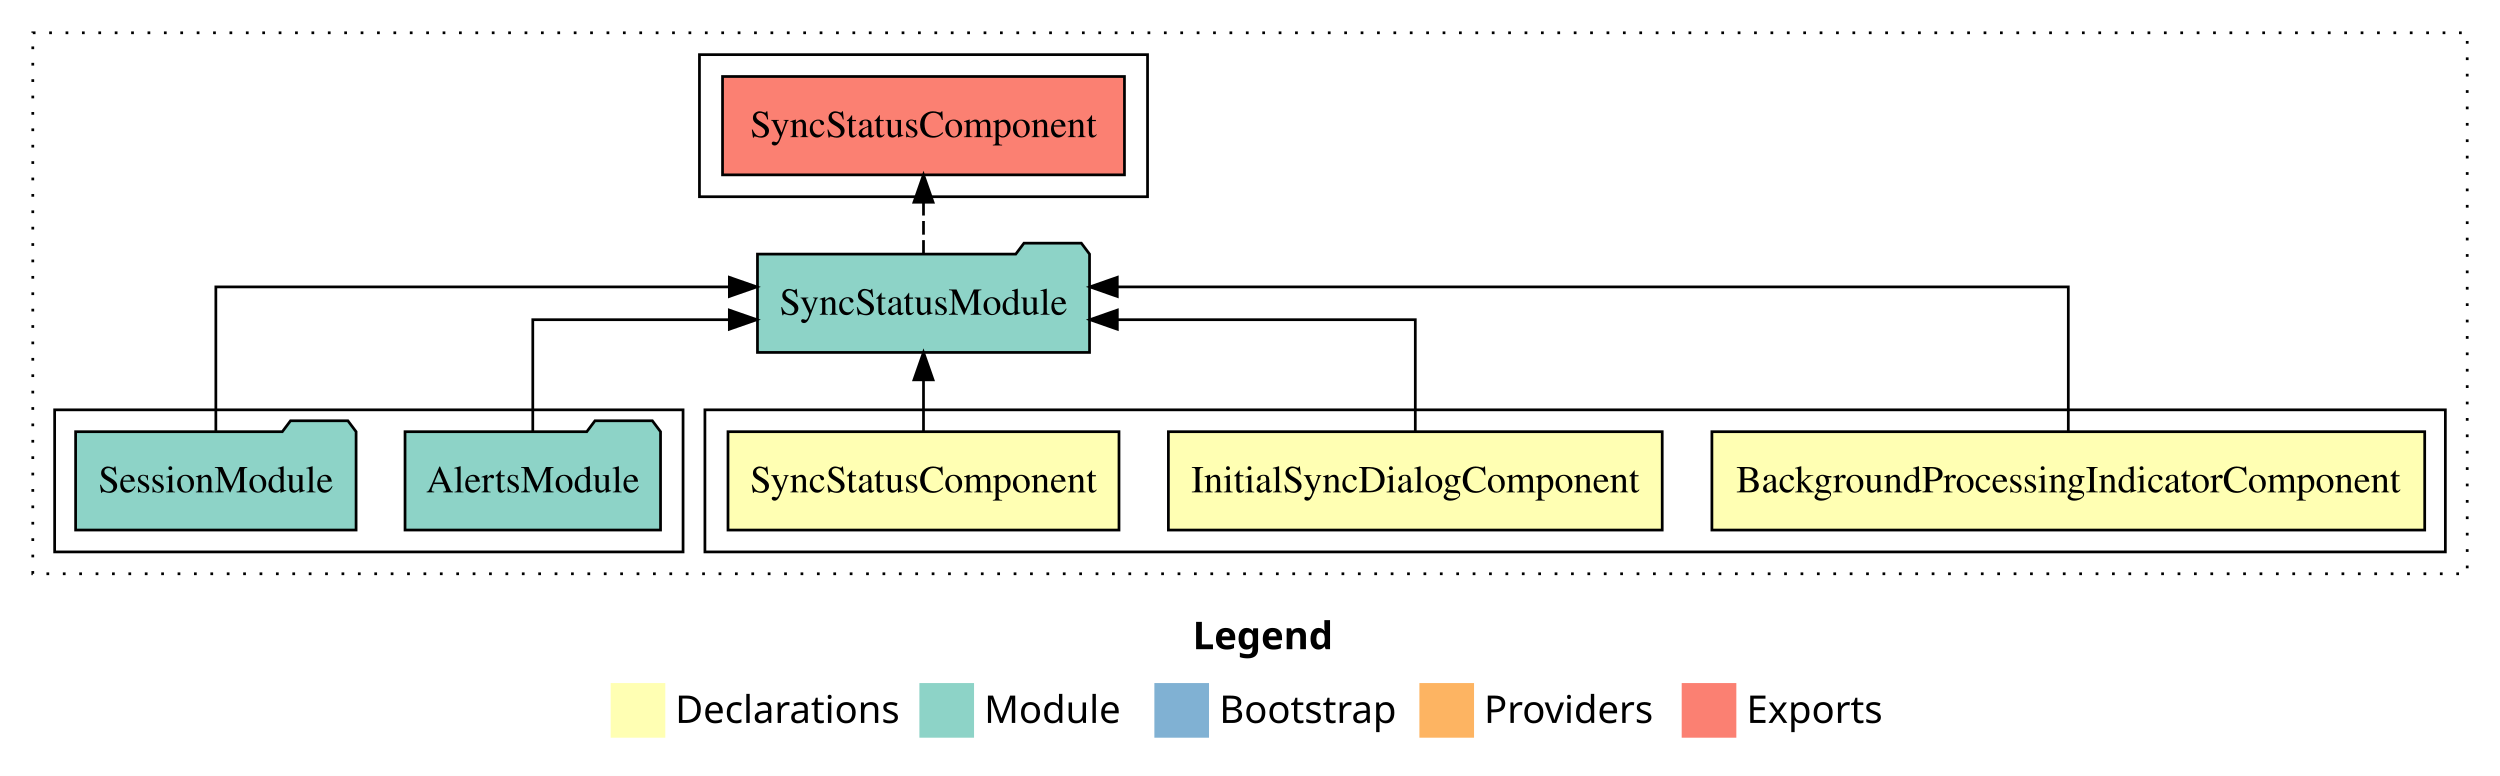
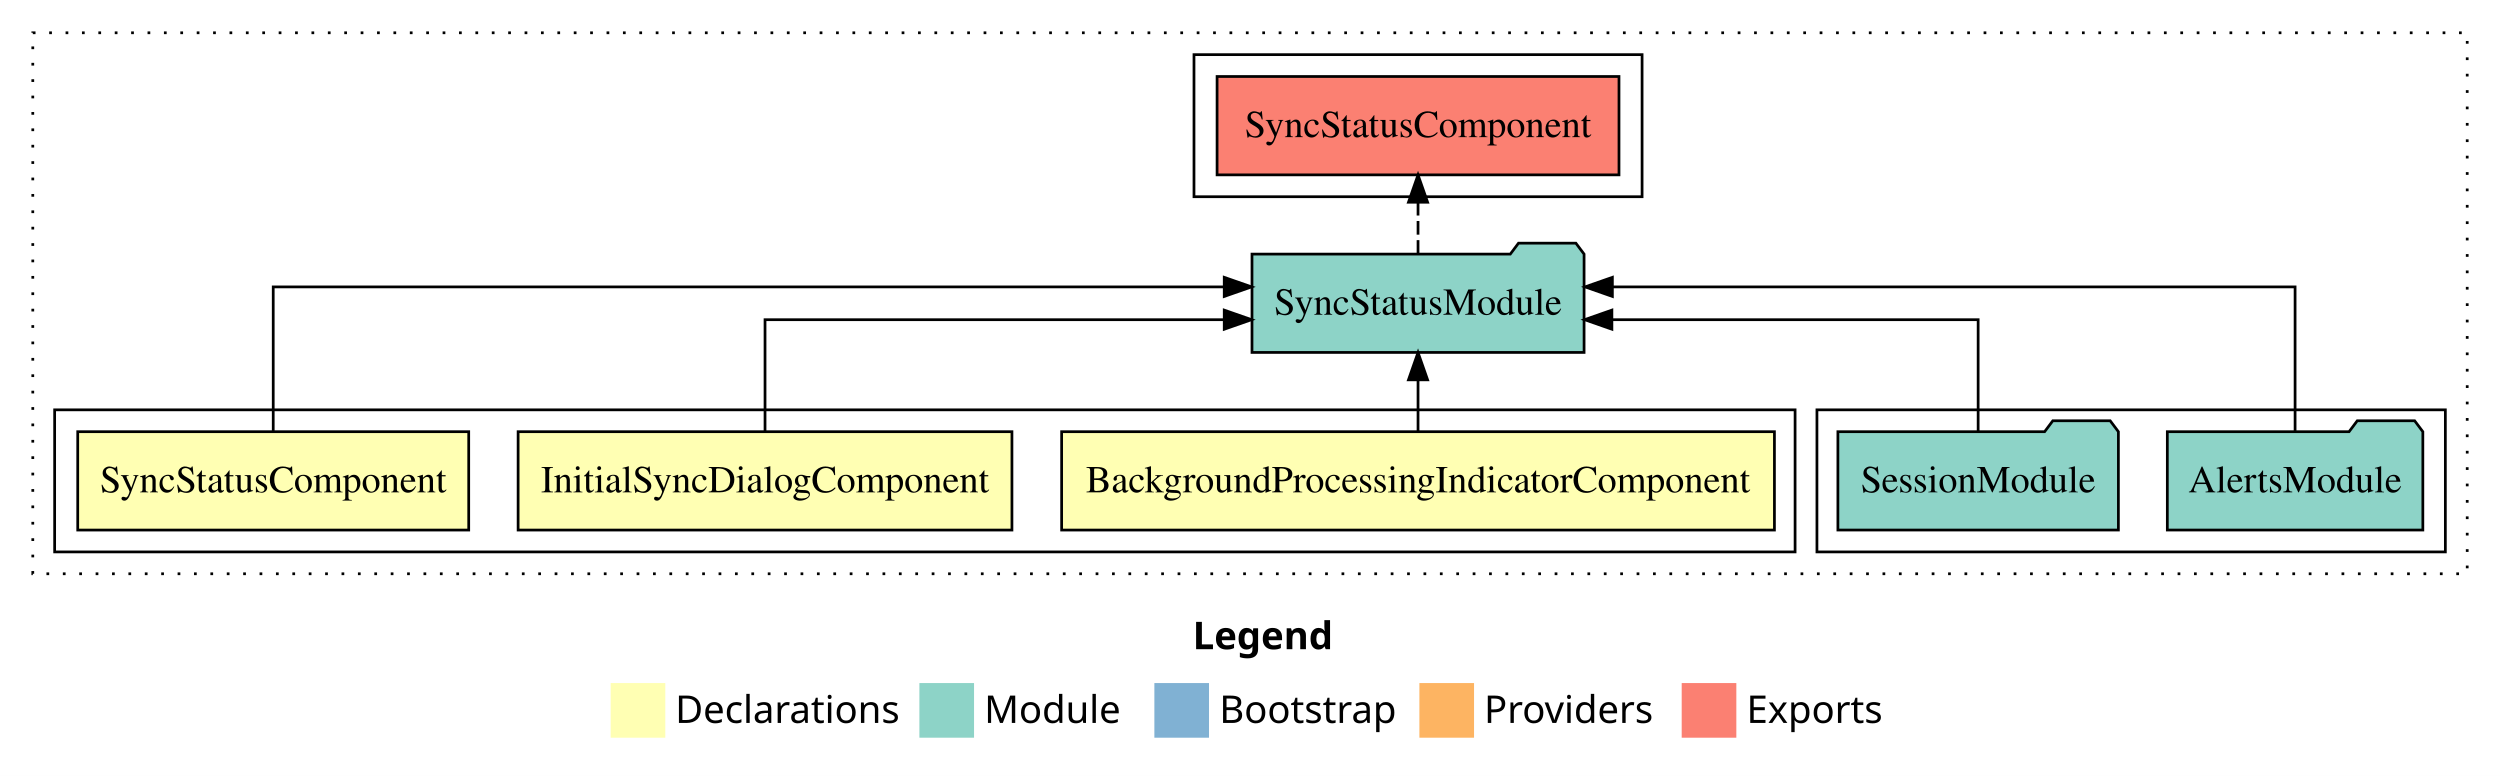
<svg xmlns="http://www.w3.org/2000/svg" width="915pt" height="284pt" viewBox="0.00 0.00 915.00 284.00">
  <g id="graph0" class="graph" transform="scale(1 1) rotate(0) translate(4 280)">
-     <polygon fill="#ffffff" stroke="transparent" points="-4,4 -4,-280 911,-280 911,4 -4,4" />
-     <text text-anchor="start" x="432.509" y="-42.4" font-family="sans-serif" font-weight="bold" font-size="14.00" fill="#000000">Legend</text>
+     <polygon fill="white" stroke="transparent" points="-4,4 -4,-280 911,-280 911,4 -4,4" />
+     <text text-anchor="start" x="432.51" y="-42.4" font-family="sans-serif" font-weight="bold" font-size="14.00">Legend</text>
    <polygon fill="#ffffb3" stroke="transparent" points="219.5,-10 219.5,-30 239.5,-30 239.5,-10 219.5,-10" />
-     <text text-anchor="start" x="243.129" y="-15.4" font-family="sans-serif" font-size="14.00" fill="#000000">  Declarations</text>
+     <text text-anchor="start" x="243.13" y="-15.4" font-family="sans-serif" font-size="14.00">  Declarations</text>
    <polygon fill="#8dd3c7" stroke="transparent" points="332.5,-10 332.5,-30 352.5,-30 352.5,-10 332.5,-10" />
-     <text text-anchor="start" x="356.225" y="-15.4" font-family="sans-serif" font-size="14.00" fill="#000000">  Module</text>
+     <text text-anchor="start" x="356.23" y="-15.4" font-family="sans-serif" font-size="14.00">  Module</text>
    <polygon fill="#80b1d3" stroke="transparent" points="418.5,-10 418.5,-30 438.5,-30 438.5,-10 418.5,-10" />
-     <text text-anchor="start" x="442.281" y="-15.4" font-family="sans-serif" font-size="14.00" fill="#000000">  Bootstrap</text>
+     <text text-anchor="start" x="442.28" y="-15.4" font-family="sans-serif" font-size="14.00">  Bootstrap</text>
    <polygon fill="#fdb462" stroke="transparent" points="515.5,-10 515.5,-30 535.5,-30 535.5,-10 515.5,-10" />
-     <text text-anchor="start" x="539.173" y="-15.4" font-family="sans-serif" font-size="14.00" fill="#000000">  Providers</text>
+     <text text-anchor="start" x="539.17" y="-15.4" font-family="sans-serif" font-size="14.00">  Providers</text>
    <polygon fill="#fb8072" stroke="transparent" points="611.5,-10 611.5,-30 631.5,-30 631.5,-10 611.5,-10" />
-     <text text-anchor="start" x="635.226" y="-15.4" font-family="sans-serif" font-size="14.00" fill="#000000">  Exports</text>
+     <text text-anchor="start" x="635.23" y="-15.4" font-family="sans-serif" font-size="14.00">  Exports</text>
    <g id="clust1" class="cluster">
-       <polygon fill="none" stroke="#000000" stroke-dasharray="1,5" points="8,-70 8,-268 899,-268 899,-70 8,-70" />
+       <polygon fill="none" stroke="black" stroke-dasharray="1,5" points="8,-70 8,-268 899,-268 899,-70 8,-70" />
+     </g>
+     <g id="clust7" class="cluster">
+       <polygon fill="none" stroke="black" points="433,-208 433,-260 597,-260 597,-208 433,-208" />
+     </g>
+     <g id="clust6" class="cluster">
+       <polygon fill="none" stroke="black" points="661,-78 661,-130 891,-130 891,-78 661,-78" />
    </g>
    <g id="clust2" class="cluster">
-       <polygon fill="none" stroke="#000000" points="254,-78 254,-130 891,-130 891,-78 254,-78" />
-     </g>
-     <g id="clust6" class="cluster">
-       <polygon fill="none" stroke="#000000" points="16,-78 16,-130 246,-130 246,-78 16,-78" />
-     </g>
-     <g id="clust7" class="cluster">
-       <polygon fill="none" stroke="#000000" points="252,-208 252,-260 416,-260 416,-208 252,-208" />
+       <polygon fill="none" stroke="black" points="16,-78 16,-130 653,-130 653,-78 16,-78" />
    </g>
    <g id="node1" class="node">
-       <polygon fill="#ffffb3" stroke="#000000" points="883.443,-122 622.557,-122 622.557,-86 883.443,-86 883.443,-122" />
-       <text text-anchor="middle" x="753" y="-99.8" font-family="Times,serif" font-size="14.00" fill="#000000">BackgroundProcessingIndicatorComponent</text>
+       <polygon fill="#ffffb3" stroke="black" points="645.44,-122 384.56,-122 384.56,-86 645.44,-86 645.44,-122" />
+       <text text-anchor="middle" x="515" y="-99.8" font-family="Times,serif" font-size="14.00">BackgroundProcessingIndicatorComponent</text>
    </g>
    <g id="node4" class="node">
-       <polygon fill="#8dd3c7" stroke="#000000" points="394.77,-187 391.77,-191 370.77,-191 367.77,-187 273.23,-187 273.23,-151 394.77,-151 394.77,-187" />
-       <text text-anchor="middle" x="334" y="-164.8" font-family="Times,serif" font-size="14.00" fill="#000000">SyncStatusModule</text>
+       <polygon fill="#8dd3c7" stroke="black" points="575.77,-187 572.77,-191 551.77,-191 548.77,-187 454.23,-187 454.23,-151 575.77,-151 575.77,-187" />
+       <text text-anchor="middle" x="515" y="-164.8" font-family="Times,serif" font-size="14.00">SyncStatusModule</text>
    </g>
    <g id="edge1" class="edge">
-       <path fill="none" stroke="#000000" d="M753,-122.284C753,-143.321 753,-175 753,-175 753,-175 404.926,-175 404.926,-175" />
-       <polygon fill="#000000" stroke="#000000" points="404.926,-171.5 394.926,-175 404.926,-178.5 404.926,-171.5" />
+       <path fill="none" stroke="black" d="M515,-122.11C515,-122.11 515,-140.99 515,-140.99" />
+       <polygon fill="black" stroke="black" points="511.5,-140.99 515,-150.99 518.5,-140.99 511.5,-140.99" />
    </g>
    <g id="node2" class="node">
-       <polygon fill="#ffffb3" stroke="#000000" points="604.37,-122 423.63,-122 423.63,-86 604.37,-86 604.37,-122" />
-       <text text-anchor="middle" x="514" y="-99.8" font-family="Times,serif" font-size="14.00" fill="#000000">InitialSyncDialogComponent</text>
+       <polygon fill="#ffffb3" stroke="black" points="366.37,-122 185.63,-122 185.63,-86 366.37,-86 366.37,-122" />
+       <text text-anchor="middle" x="276" y="-99.8" font-family="Times,serif" font-size="14.00">InitialSyncDialogComponent</text>
    </g>
    <g id="edge2" class="edge">
-       <path fill="none" stroke="#000000" d="M514,-122.022C514,-139.373 514,-163 514,-163 514,-163 404.94,-163 404.94,-163" />
-       <polygon fill="#000000" stroke="#000000" points="404.94,-159.5 394.94,-163 404.94,-166.5 404.94,-159.5" />
+       <path fill="none" stroke="black" d="M276,-122.02C276,-139.37 276,-163 276,-163 276,-163 444.07,-163 444.07,-163" />
+       <polygon fill="black" stroke="black" points="444.07,-166.5 454.07,-163 444.07,-159.5 444.07,-166.5" />
    </g>
    <g id="node3" class="node">
-       <polygon fill="#ffffb3" stroke="#000000" points="405.553,-122 262.447,-122 262.447,-86 405.553,-86 405.553,-122" />
-       <text text-anchor="middle" x="334" y="-99.8" font-family="Times,serif" font-size="14.00" fill="#000000">SyncStatusComponent</text>
+       <polygon fill="#ffffb3" stroke="black" points="167.55,-122 24.45,-122 24.45,-86 167.55,-86 167.55,-122" />
+       <text text-anchor="middle" x="96" y="-99.8" font-family="Times,serif" font-size="14.00">SyncStatusComponent</text>
    </g>
    <g id="edge3" class="edge">
-       <path fill="none" stroke="#000000" d="M334,-122.106C334,-122.106 334,-140.991 334,-140.991" />
-       <polygon fill="#000000" stroke="#000000" points="330.5,-140.991 334,-150.991 337.5,-140.991 330.5,-140.991" />
+       <path fill="none" stroke="black" d="M96,-122.28C96,-143.32 96,-175 96,-175 96,-175 444.07,-175 444.07,-175" />
+       <polygon fill="black" stroke="black" points="444.07,-178.5 454.07,-175 444.07,-171.5 444.07,-178.5" />
    </g>
    <g id="node7" class="node">
-       <polygon fill="#fb8072" stroke="#000000" points="407.553,-252 260.447,-252 260.447,-216 407.553,-216 407.553,-252" />
-       <text text-anchor="middle" x="334" y="-229.8" font-family="Times,serif" font-size="14.00" fill="#000000">SyncStatusComponent </text>
+       <polygon fill="#fb8072" stroke="black" points="588.55,-252 441.45,-252 441.45,-216 588.55,-216 588.55,-252" />
+       <text text-anchor="middle" x="515" y="-229.8" font-family="Times,serif" font-size="14.00">SyncStatusComponent </text>
    </g>
    <g id="edge6" class="edge">
-       <path fill="none" stroke="#000000" stroke-dasharray="5,2" d="M334,-187.106C334,-187.106 334,-205.991 334,-205.991" />
-       <polygon fill="#000000" stroke="#000000" points="330.5,-205.991 334,-215.991 337.5,-205.991 330.5,-205.991" />
+       <path fill="none" stroke="black" stroke-dasharray="5,2" d="M515,-187.11C515,-187.11 515,-205.99 515,-205.99" />
+       <polygon fill="black" stroke="black" points="511.5,-205.99 515,-215.99 518.5,-205.99 511.5,-205.99" />
    </g>
    <g id="node5" class="node">
-       <polygon fill="#8dd3c7" stroke="#000000" points="237.758,-122 234.758,-126 213.758,-126 210.758,-122 144.242,-122 144.242,-86 237.758,-86 237.758,-122" />
-       <text text-anchor="middle" x="191" y="-99.8" font-family="Times,serif" font-size="14.00" fill="#000000">AlertsModule</text>
+       <polygon fill="#8dd3c7" stroke="black" points="882.76,-122 879.76,-126 858.76,-126 855.76,-122 789.24,-122 789.24,-86 882.76,-86 882.76,-122" />
+       <text text-anchor="middle" x="836" y="-99.8" font-family="Times,serif" font-size="14.00">AlertsModule</text>
    </g>
    <g id="edge4" class="edge">
-       <path fill="none" stroke="#000000" d="M191,-122.022C191,-139.373 191,-163 191,-163 191,-163 262.94,-163 262.94,-163" />
-       <polygon fill="#000000" stroke="#000000" points="262.94,-166.5 272.94,-163 262.94,-159.5 262.94,-166.5" />
+       <path fill="none" stroke="black" d="M836,-122.28C836,-143.32 836,-175 836,-175 836,-175 586.13,-175 586.13,-175" />
+       <polygon fill="black" stroke="black" points="586.13,-171.5 576.13,-175 586.13,-178.5 586.13,-171.5" />
    </g>
    <g id="node6" class="node">
-       <polygon fill="#8dd3c7" stroke="#000000" points="126.327,-122 123.327,-126 102.327,-126 99.327,-122 23.673,-122 23.673,-86 126.327,-86 126.327,-122" />
-       <text text-anchor="middle" x="75" y="-99.8" font-family="Times,serif" font-size="14.00" fill="#000000">SessionModule</text>
+       <polygon fill="#8dd3c7" stroke="black" points="771.33,-122 768.33,-126 747.33,-126 744.33,-122 668.67,-122 668.67,-86 771.33,-86 771.33,-122" />
+       <text text-anchor="middle" x="720" y="-99.8" font-family="Times,serif" font-size="14.00">SessionModule</text>
    </g>
    <g id="edge5" class="edge">
-       <path fill="none" stroke="#000000" d="M75,-122.284C75,-143.321 75,-175 75,-175 75,-175 262.949,-175 262.949,-175" />
-       <polygon fill="#000000" stroke="#000000" points="262.949,-178.5 272.949,-175 262.949,-171.5 262.949,-178.5" />
+       <path fill="none" stroke="black" d="M720,-122.02C720,-139.37 720,-163 720,-163 720,-163 585.95,-163 585.95,-163" />
+       <polygon fill="black" stroke="black" points="585.95,-159.5 575.95,-163 585.95,-166.5 585.95,-159.5" />
    </g>
  </g>
</svg>
